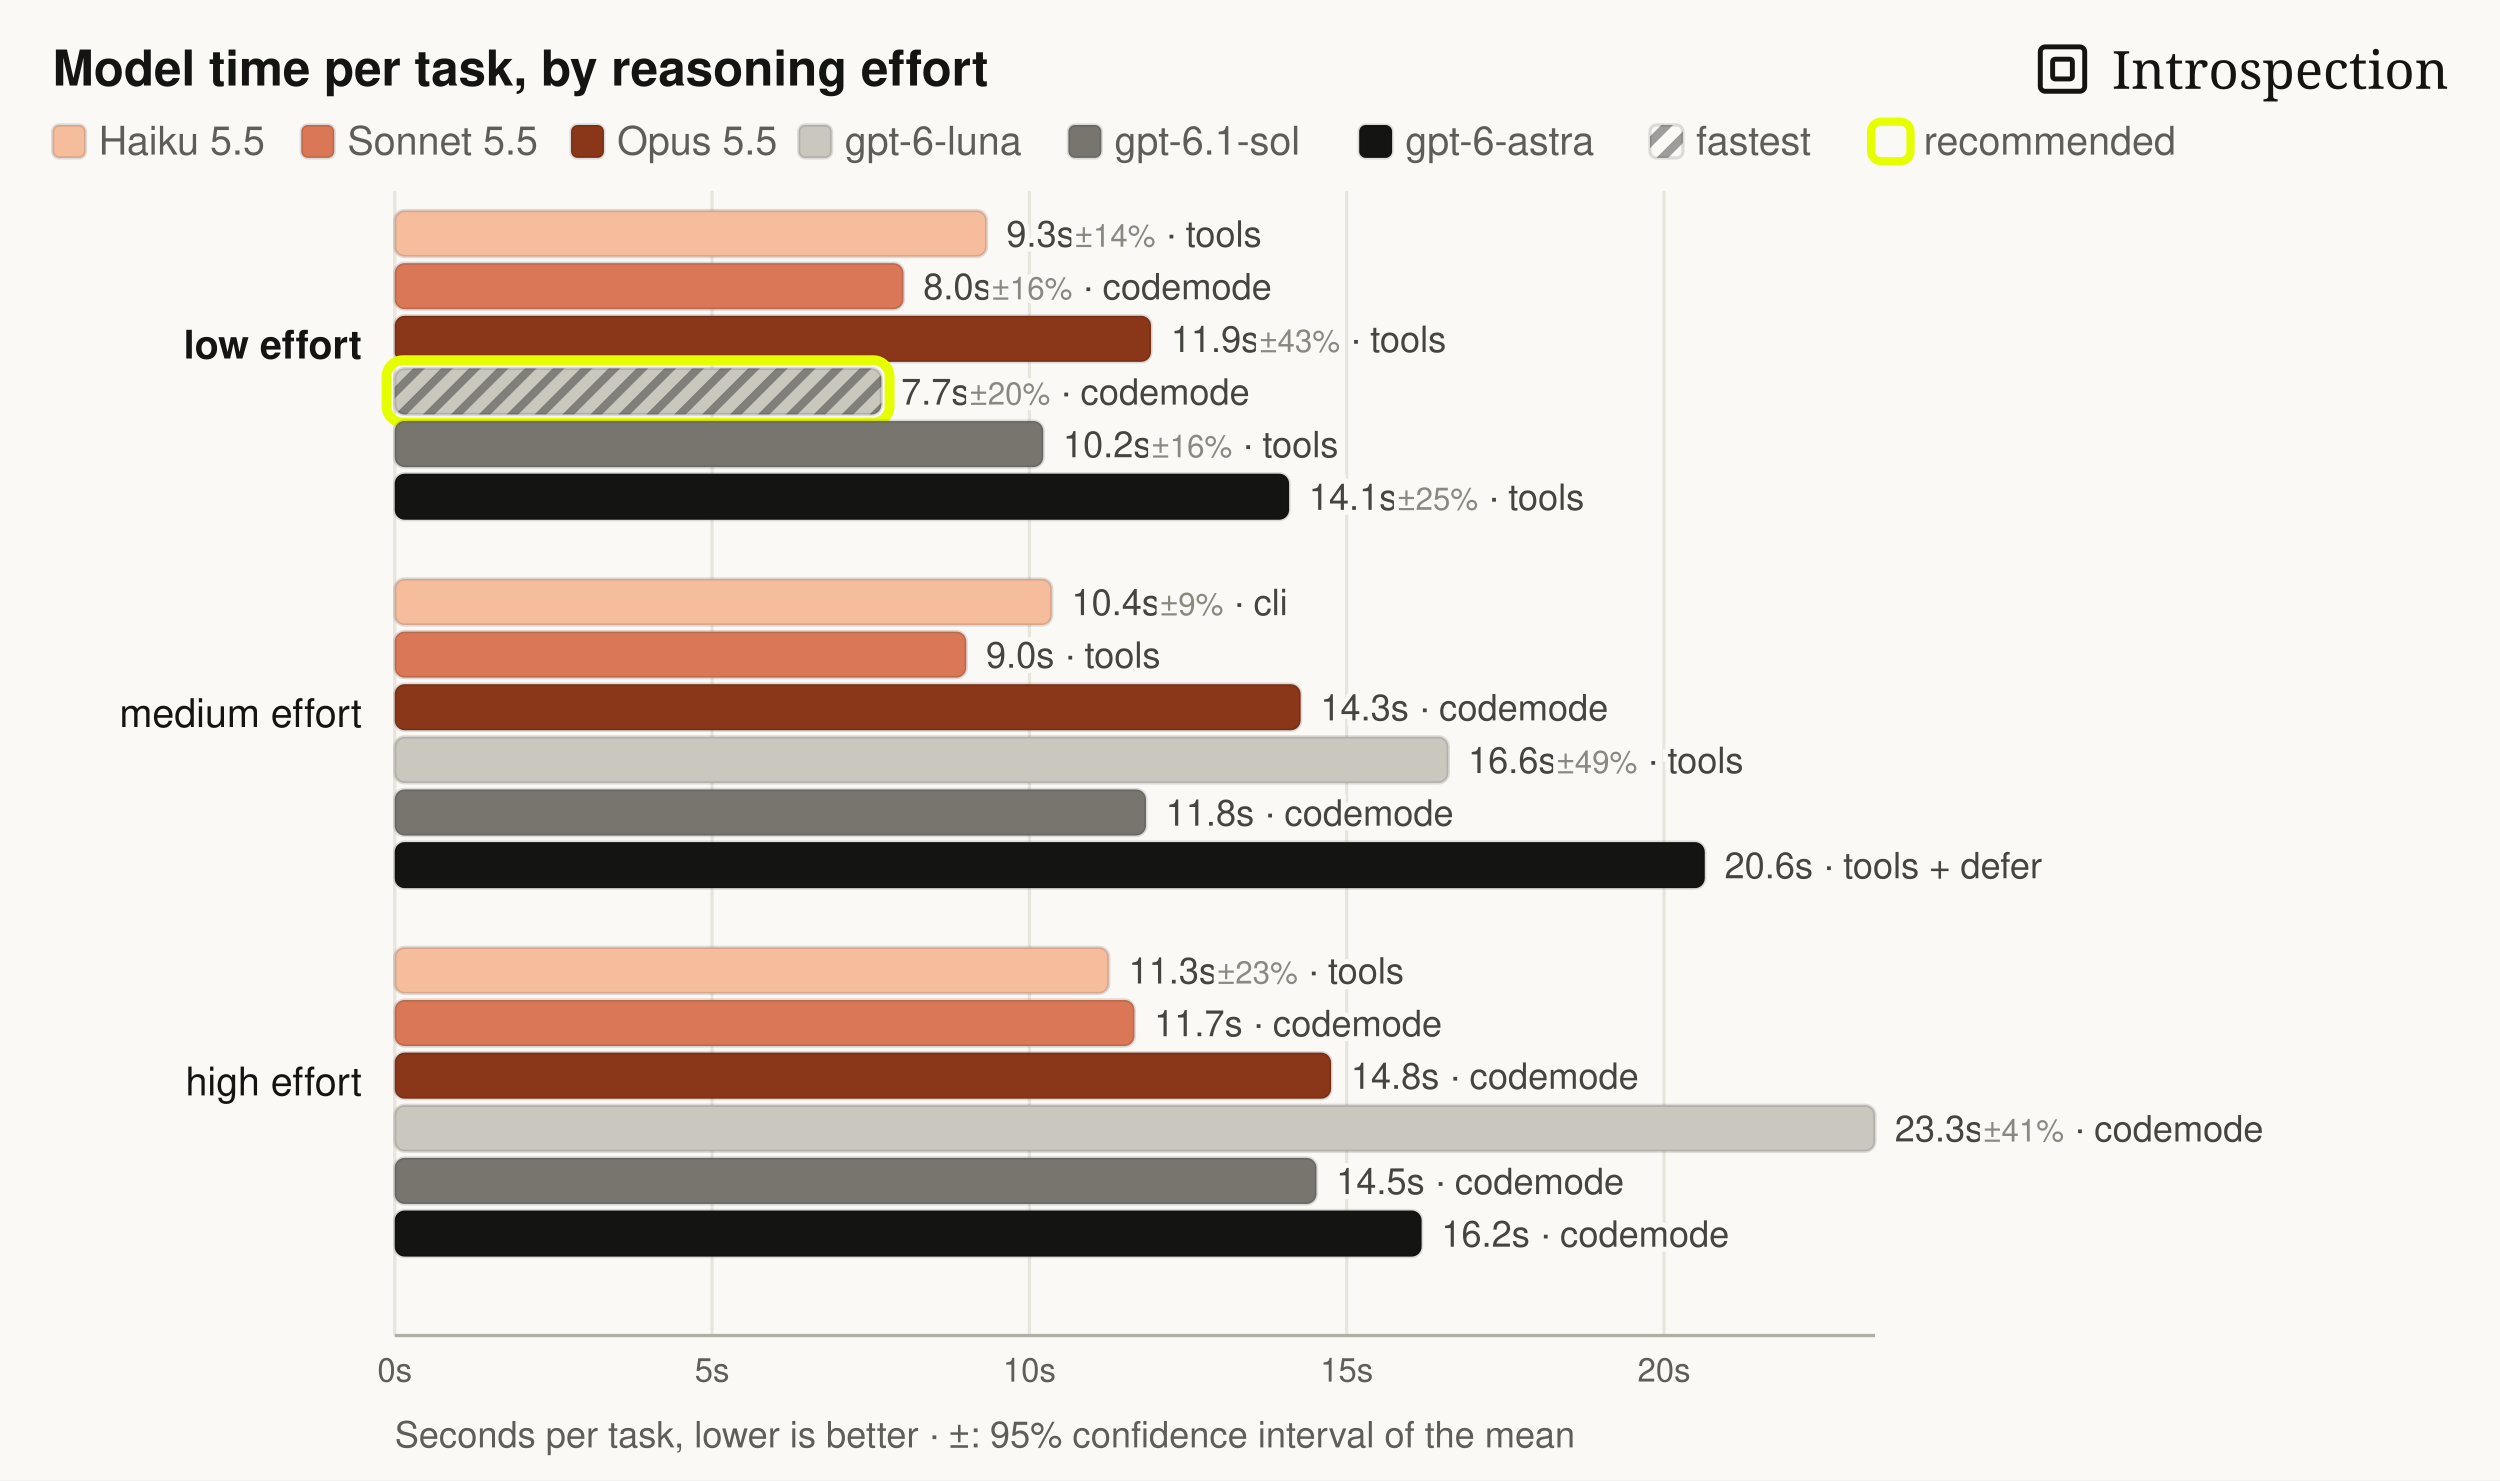
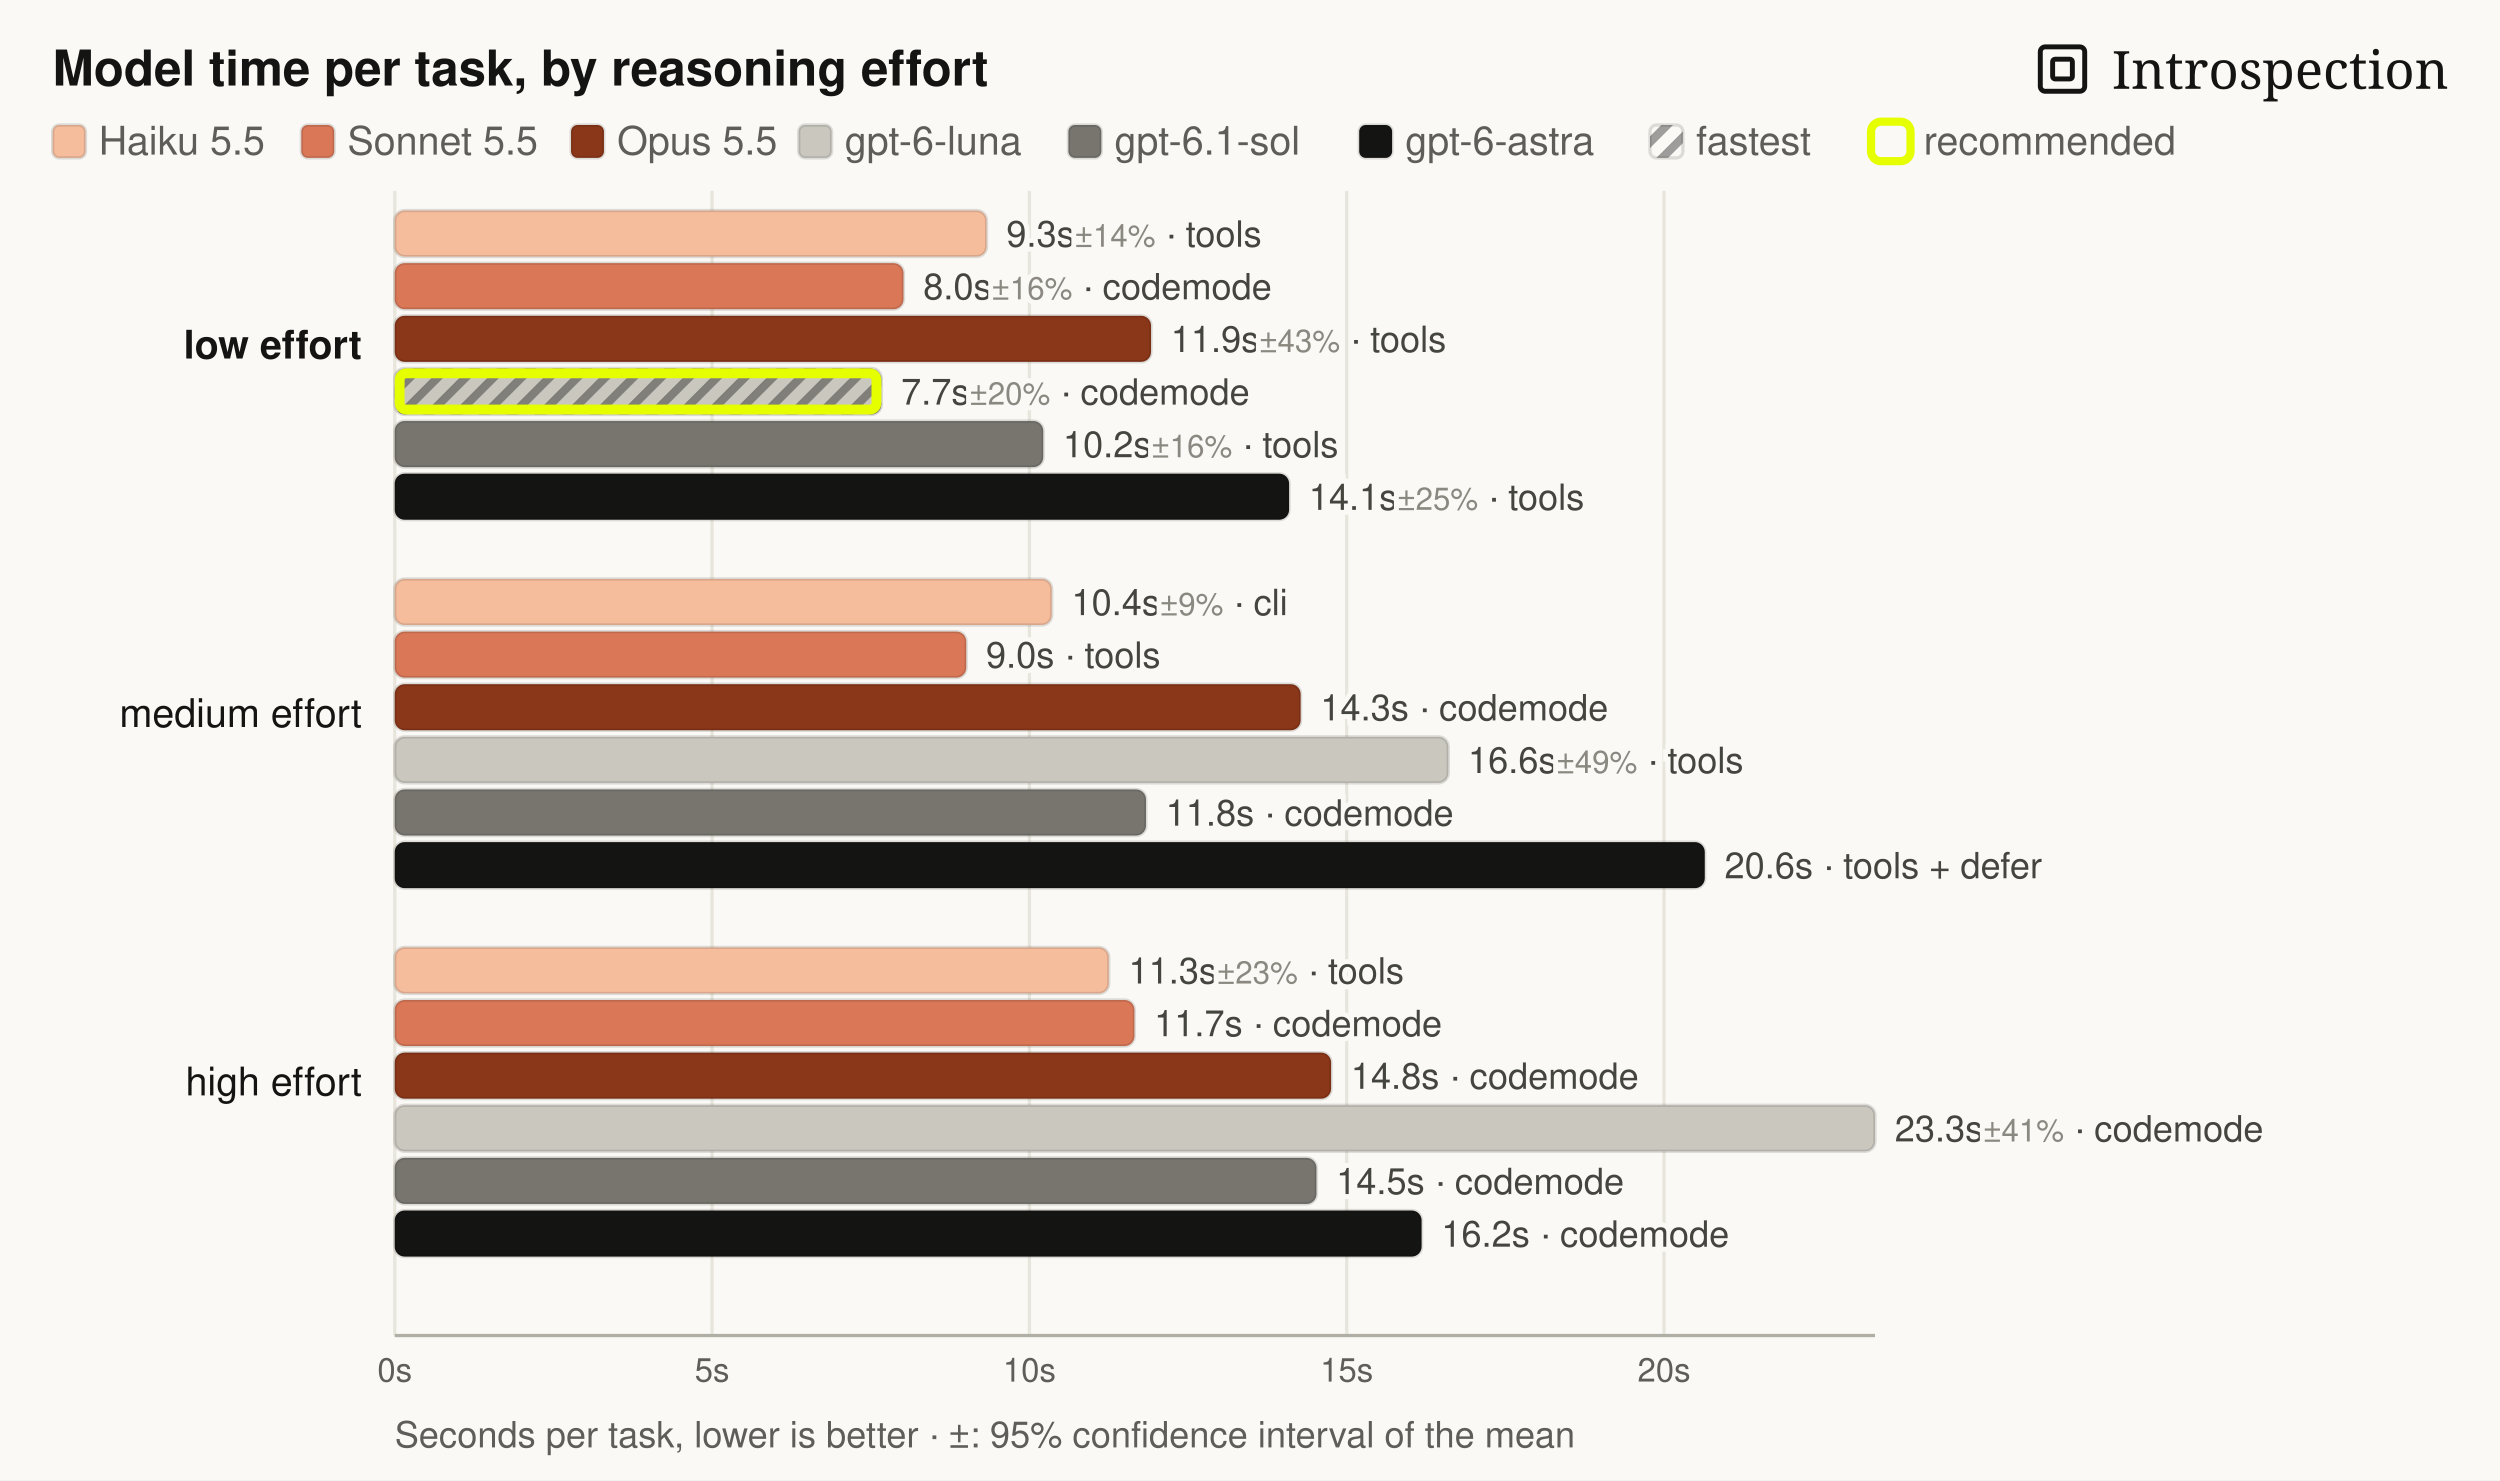
<svg xmlns="http://www.w3.org/2000/svg" width="760" height="450" viewBox="0 0 760 450" font-family="-apple-system, Segoe UI, Helvetica, Arial, sans-serif">
  <defs>
    <pattern id="win-light" patternUnits="userSpaceOnUse" width="6" height="6" patternTransform="rotate(45)">
      <rect width="2.5" height="6" fill="#141413" opacity="0.4" />
    </pattern>
    <pattern id="win-dark" patternUnits="userSpaceOnUse" width="6" height="6" patternTransform="rotate(45)">
      <rect width="2.5" height="6" fill="#ffffff" opacity="0.6" />
    </pattern>
  </defs>
  <rect width="760" height="450" fill="#faf9f5" />
  <text x="16" y="26" font-size="15" font-weight="600" fill="#141413">Model time per task, by reasoning effort</text>
  <g transform="translate(618 12) scale(0.75)" fill="none" stroke="#141413" stroke-width="2" stroke-linecap="round" stroke-linejoin="round">
    <rect x="3" y="3" width="18" height="18" rx="2" />
    <rect x="8" y="8" width="8" height="8" rx="1" />
  </g>
  <text x="642" y="27" font-size="16" font-family="Georgia, serif" fill="#141413">Introspection</text>
  <rect x="16" y="38" width="10" height="10" rx="2" fill="#f6bd9d" stroke="#0000001f" />
  <text x="30" y="47" font-size="12" fill="#5e5d59">Haiku 5.5</text>
  <rect x="91.6" y="38" width="10" height="10" rx="2" fill="#d97757" stroke="#0000001f" />
  <text x="105.6" y="47" font-size="12" fill="#5e5d59">Sonnet 5.5</text>
  <rect x="173.6" y="38" width="10" height="10" rx="2" fill="#8a3618" stroke="#0000001f" />
  <text x="187.6" y="47" font-size="12" fill="#5e5d59">Opus 5.5</text>
  <rect x="242.8" y="38" width="10" height="10" rx="2" fill="#c9c7be" stroke="#0000001f" />
  <text x="256.8" y="47" font-size="12" fill="#5e5d59">gpt-6-luna</text>
  <rect x="324.8" y="38" width="10" height="10" rx="2" fill="#77756e" stroke="#0000001f" />
  <text x="338.8" y="47" font-size="12" fill="#5e5d59">gpt-6.1-sol</text>
  <rect x="413.2" y="38" width="10" height="10" rx="2" fill="#141413" stroke="#0000001f" />
  <text x="427.2" y="47" font-size="12" fill="#5e5d59">gpt-6-astra</text>
  <rect x="501.6" y="38" width="10" height="10" rx="2" fill="url(#win-light)" stroke="#0000001f" />
  <text x="515.6" y="47" font-size="12" fill="#5e5d59">fastest</text>
  <rect x="568.8" y="37" width="12" height="12" rx="3" fill="none" stroke="#e6ff00" stroke-width="2.5" />
  <text x="584.8" y="47" font-size="12" fill="#5e5d59">recommended</text>
  <line x1="120" y1="58" x2="120" y2="406" stroke="#e8e6dc" />
  <text x="120" y="420" font-size="10" text-anchor="middle" fill="#5e5d59">0s</text>
  <line x1="216.466" y1="58" x2="216.466" y2="406" stroke="#e8e6dc" />
  <text x="216.466" y="420" font-size="10" text-anchor="middle" fill="#5e5d59">5s</text>
  <line x1="312.932" y1="58" x2="312.932" y2="406" stroke="#e8e6dc" />
  <text x="312.932" y="420" font-size="10" text-anchor="middle" fill="#5e5d59">10s</text>
  <line x1="409.397" y1="58" x2="409.397" y2="406" stroke="#e8e6dc" />
  <text x="409.397" y="420" font-size="10" text-anchor="middle" fill="#5e5d59">15s</text>
  <line x1="505.863" y1="58" x2="505.863" y2="406" stroke="#e8e6dc" />
  <text x="505.863" y="420" font-size="10" text-anchor="middle" fill="#5e5d59">20s</text>
  <line x1="120" y1="406" x2="570" y2="406" stroke="#b0aea5" />
  <text x="110" y="109" font-size="12" text-anchor="end" fill="#141413" font-weight="600">low effort</text>
  <rect x="120" y="64" width="179.924" height="14" rx="3" fill="#f6bd9d" stroke="#0000001f" data-href="https://artificialanalysis.ai/models/claude-haiku-5-5" />
  <text x="305.924" y="75" font-size="11" stroke="#faf9f5" stroke-width="3" paint-order="stroke" fill="#45453f">9.3s<tspan font-size="9.5" fill="#8a8880"> ±14%</tspan> · tools</text>
  <rect x="120" y="80" width="154.66" height="14" rx="3" fill="#d97757" stroke="#0000001f" data-href="https://artificialanalysis.ai/models/claude-sonnet-5-5" />
  <text x="280.66" y="91" font-size="11" stroke="#faf9f5" stroke-width="3" paint-order="stroke" fill="#45453f">8.0s<tspan font-size="9.5" fill="#8a8880"> ±16%</tspan> · codemode</text>
  <rect x="120" y="96" width="229.917" height="14" rx="3" fill="#8a3618" stroke="#0000001f" data-href="https://artificialanalysis.ai/models/claude-opus-5-5" />
  <text x="355.917" y="107" font-size="11" stroke="#faf9f5" stroke-width="3" paint-order="stroke" fill="#45453f">11.9s<tspan font-size="9.5" fill="#8a8880"> ±43%</tspan> · tools</text>
  <rect x="120" y="112" width="147.936" height="14" rx="3" fill="#c9c7be" stroke="#0000001f" data-href="https://artificialanalysis.ai/models/gpt-6-luna" />
  <rect x="120" y="112" width="147.936" height="14" rx="3" fill="url(#win-light)" pointer-events="none" />
-   <rect x="117.5" y="109.5" width="152.936" height="19" rx="5" fill="none" stroke="#e6ff00" stroke-width="3" pointer-events="none" />
+   <rect x="121.5" y="113.5" width="144.936" height="11" rx="2" fill="none" stroke="#e6ff00" stroke-width="3" pointer-events="none" />
  <text x="273.936" y="123" font-size="11" stroke="#faf9f5" stroke-width="3" paint-order="stroke" fill="#45453f">7.7s<tspan font-size="9.5" fill="#8a8880"> ±20%</tspan> · codemode</text>
  <rect x="120" y="128" width="197.137" height="14" rx="3" fill="#77756e" stroke="#0000001f" data-href="https://artificialanalysis.ai/models/gpt-6-1-sol" />
  <text x="323.137" y="139" font-size="11" stroke="#faf9f5" stroke-width="3" paint-order="stroke" fill="#45453f">10.2s<tspan font-size="9.5" fill="#8a8880"> ±16%</tspan> · tools</text>
  <rect x="120" y="144" width="271.879" height="14" rx="3" fill="#141413" stroke="#0000001f" data-href="https://artificialanalysis.ai/models/gpt-6-astra" />
  <text x="397.879" y="155" font-size="11" stroke="#faf9f5" stroke-width="3" paint-order="stroke" fill="#45453f">14.1s<tspan font-size="9.5" fill="#8a8880"> ±25%</tspan> · tools</text>
  <text x="110" y="221" font-size="12" text-anchor="end" fill="#141413" font-weight="400">medium effort</text>
  <rect x="120" y="176" width="199.729" height="14" rx="3" fill="#f6bd9d" stroke="#0000001f" data-href="https://artificialanalysis.ai/models/claude-haiku-5-5" />
  <text x="325.729" y="187" font-size="11" stroke="#faf9f5" stroke-width="3" paint-order="stroke" fill="#45453f">10.4s<tspan font-size="9.5" fill="#8a8880"> ±9%</tspan> · cli</text>
  <rect x="120" y="192" width="173.735" height="14" rx="3" fill="#d97757" stroke="#0000001f" data-href="https://artificialanalysis.ai/models/claude-sonnet-5-5" />
  <text x="299.735" y="203" font-size="11" stroke="#faf9f5" stroke-width="3" paint-order="stroke" fill="#45453f">9.0s · tools</text>
  <rect x="120" y="208" width="275.391" height="14" rx="3" fill="#8a3618" stroke="#0000001f" data-href="https://artificialanalysis.ai/models/claude-opus-5-5" />
  <text x="401.391" y="219" font-size="11" stroke="#faf9f5" stroke-width="3" paint-order="stroke" fill="#45453f">14.3s · codemode</text>
  <rect x="120" y="224" width="320.279" height="14" rx="3" fill="#c9c7be" stroke="#0000001f" data-href="https://artificialanalysis.ai/models/gpt-6-luna" />
  <text x="446.279" y="235" font-size="11" stroke="#faf9f5" stroke-width="3" paint-order="stroke" fill="#45453f">16.6s<tspan font-size="9.5" fill="#8a8880"> ±49%</tspan> · tools</text>
  <rect x="120" y="240" width="228.373" height="14" rx="3" fill="#77756e" stroke="#0000001f" data-href="https://artificialanalysis.ai/models/gpt-6-1-sol" />
  <text x="354.373" y="251" font-size="11" stroke="#faf9f5" stroke-width="3" paint-order="stroke" fill="#45453f">11.8s · codemode</text>
  <rect x="120" y="256" width="398.249" height="14" rx="3" fill="#141413" stroke="#0000001f" data-href="https://artificialanalysis.ai/models/gpt-6-astra" />
  <text x="524.249" y="267" font-size="11" stroke="#faf9f5" stroke-width="3" paint-order="stroke" fill="#45453f">20.6s · tools + defer</text>
  <text x="110" y="333" font-size="12" text-anchor="end" fill="#141413" font-weight="400">high effort</text>
  <rect x="120" y="288" width="217.074" height="14" rx="3" fill="#f6bd9d" stroke="#0000001f" data-href="https://artificialanalysis.ai/models/claude-haiku-5-5" />
  <text x="343.074" y="299" font-size="11" stroke="#faf9f5" stroke-width="3" paint-order="stroke" fill="#45453f">11.3s<tspan font-size="9.5" fill="#8a8880"> ±23%</tspan> · tools</text>
  <rect x="120" y="304" width="224.862" height="14" rx="3" fill="#d97757" stroke="#0000001f" data-href="https://artificialanalysis.ai/models/claude-sonnet-5-5" />
  <text x="350.862" y="315" font-size="11" stroke="#faf9f5" stroke-width="3" paint-order="stroke" fill="#45453f">11.7s · codemode</text>
  <rect x="120" y="320" width="284.651" height="14" rx="3" fill="#8a3618" stroke="#0000001f" data-href="https://artificialanalysis.ai/models/claude-opus-5-5" />
  <text x="410.651" y="331" font-size="11" stroke="#faf9f5" stroke-width="3" paint-order="stroke" fill="#45453f">14.8s · codemode</text>
  <rect x="120" y="336" width="450" height="14" rx="3" fill="#c9c7be" stroke="#0000001f" data-href="https://artificialanalysis.ai/models/gpt-6-luna" />
  <text x="576" y="347" font-size="11" stroke="#faf9f5" stroke-width="3" paint-order="stroke" fill="#45453f">23.3s<tspan font-size="9.5" fill="#8a8880"> ±41%</tspan> · codemode</text>
  <rect x="120" y="352" width="280.195" height="14" rx="3" fill="#77756e" stroke="#0000001f" data-href="https://artificialanalysis.ai/models/gpt-6-1-sol" />
  <text x="406.195" y="363" font-size="11" stroke="#faf9f5" stroke-width="3" paint-order="stroke" fill="#45453f">14.5s · codemode</text>
  <rect x="120" y="368" width="312.163" height="14" rx="3" fill="#141413" stroke="#0000001f" data-href="https://artificialanalysis.ai/models/gpt-6-astra" />
  <text x="438.163" y="379" font-size="11" stroke="#faf9f5" stroke-width="3" paint-order="stroke" fill="#45453f">16.2s · codemode</text>
  <text x="120" y="440" font-size="11" fill="#5e5d59">Seconds per task, lower is better · ±: 95% confidence interval of the mean</text>
</svg>
